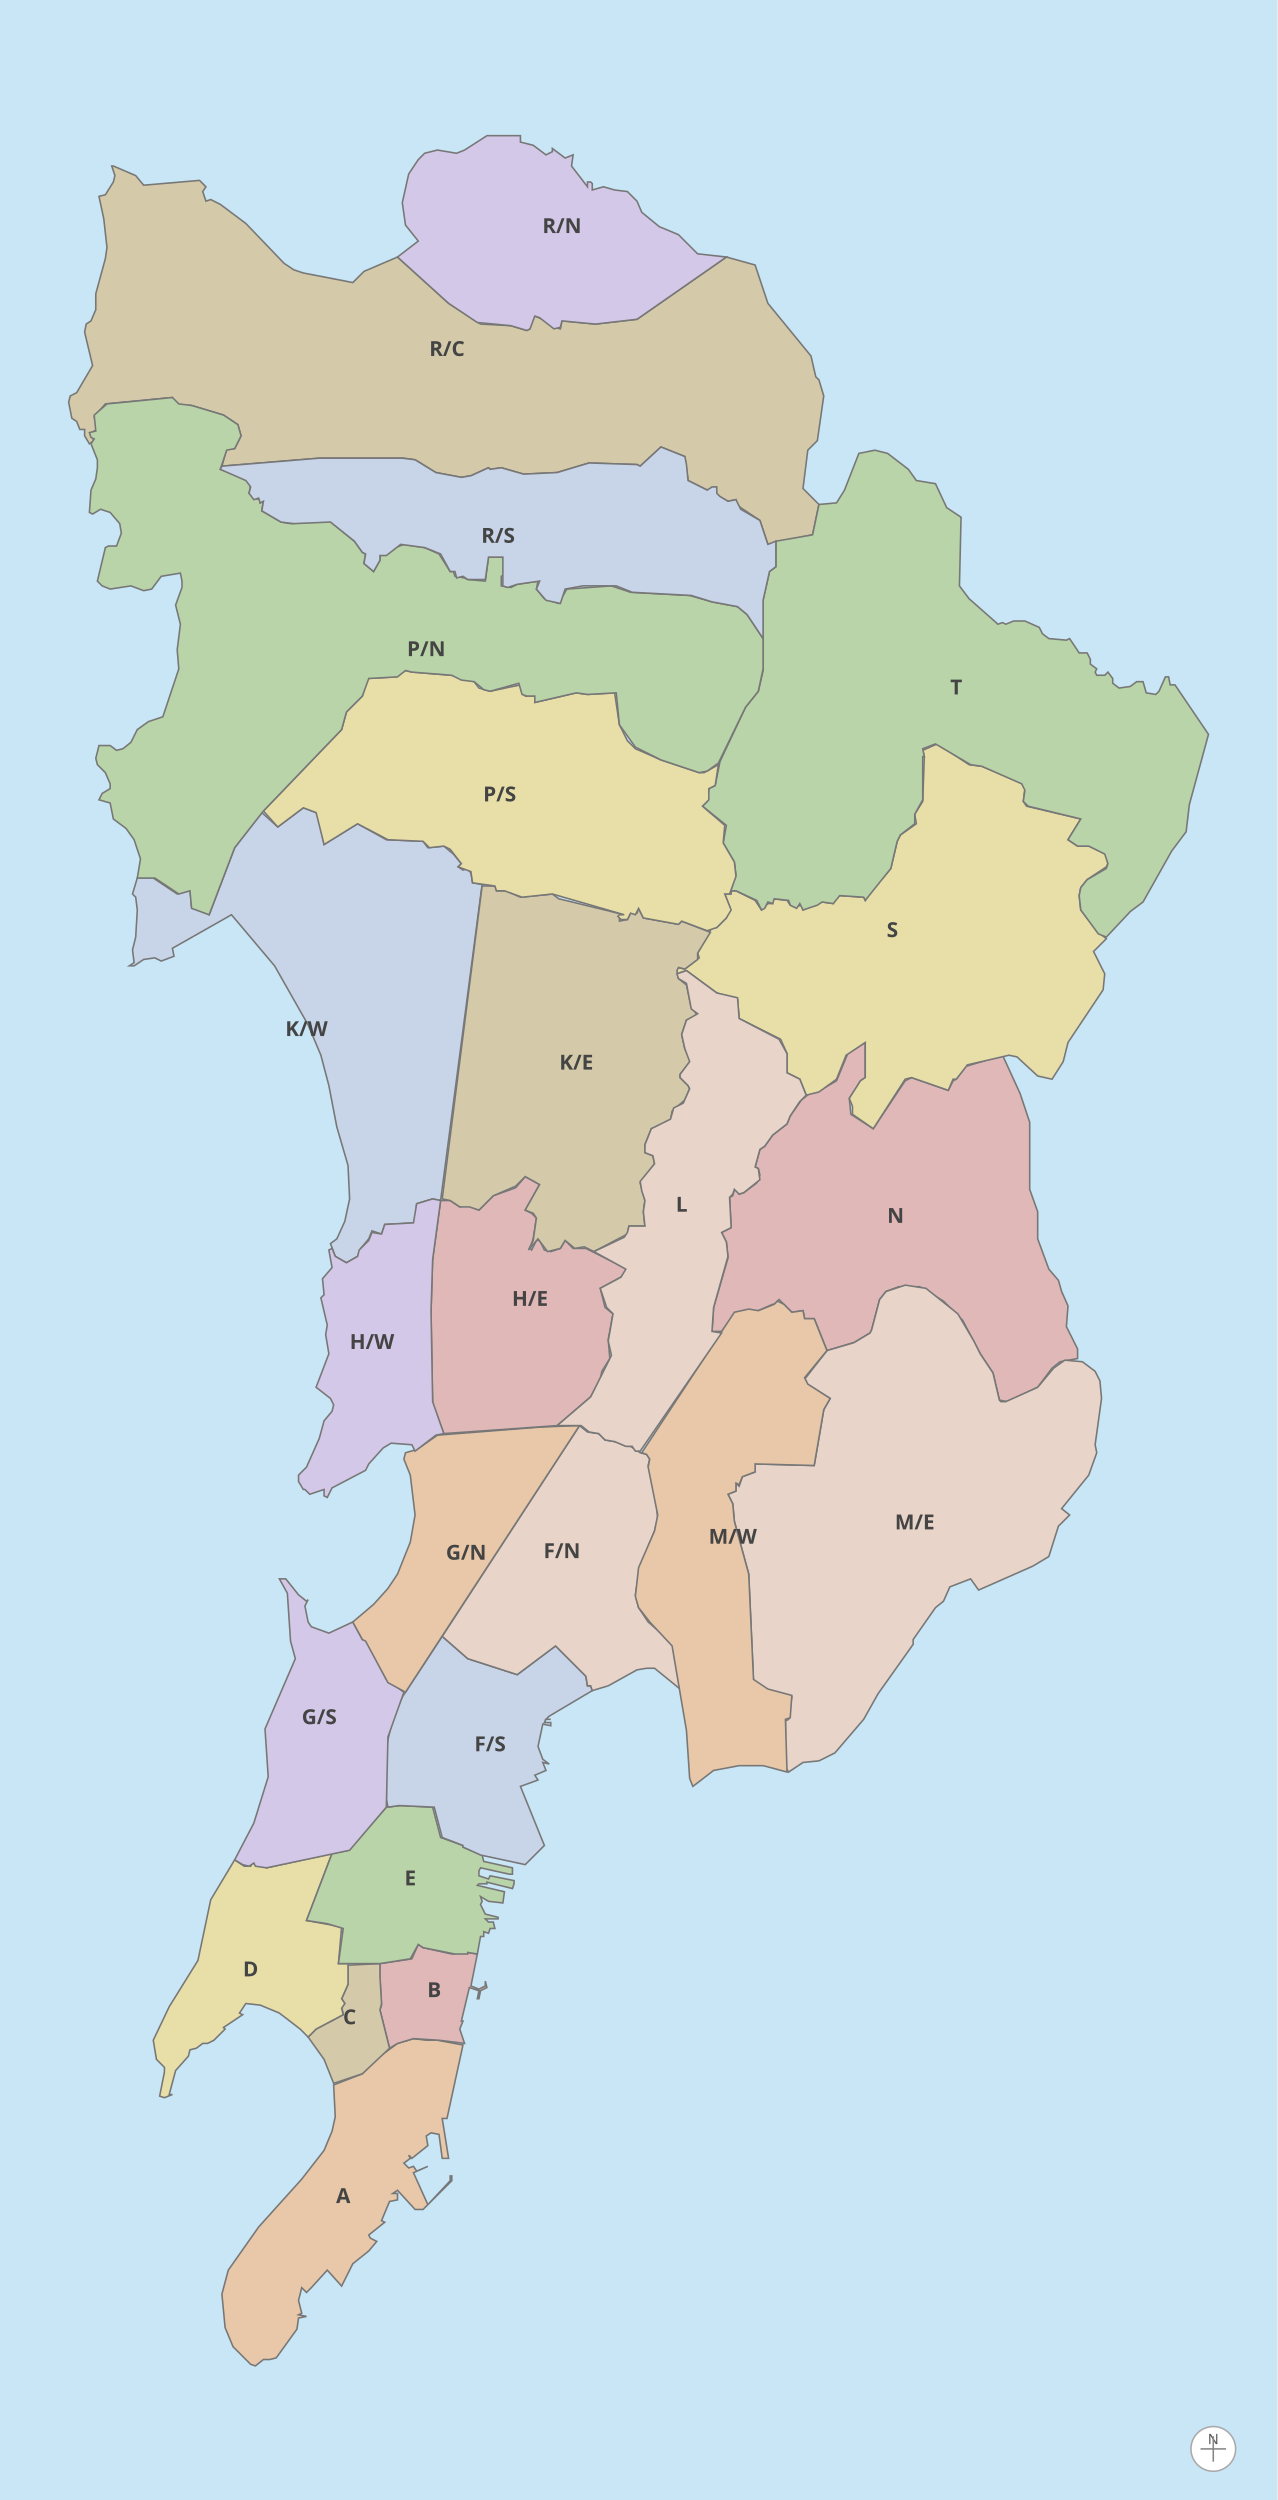
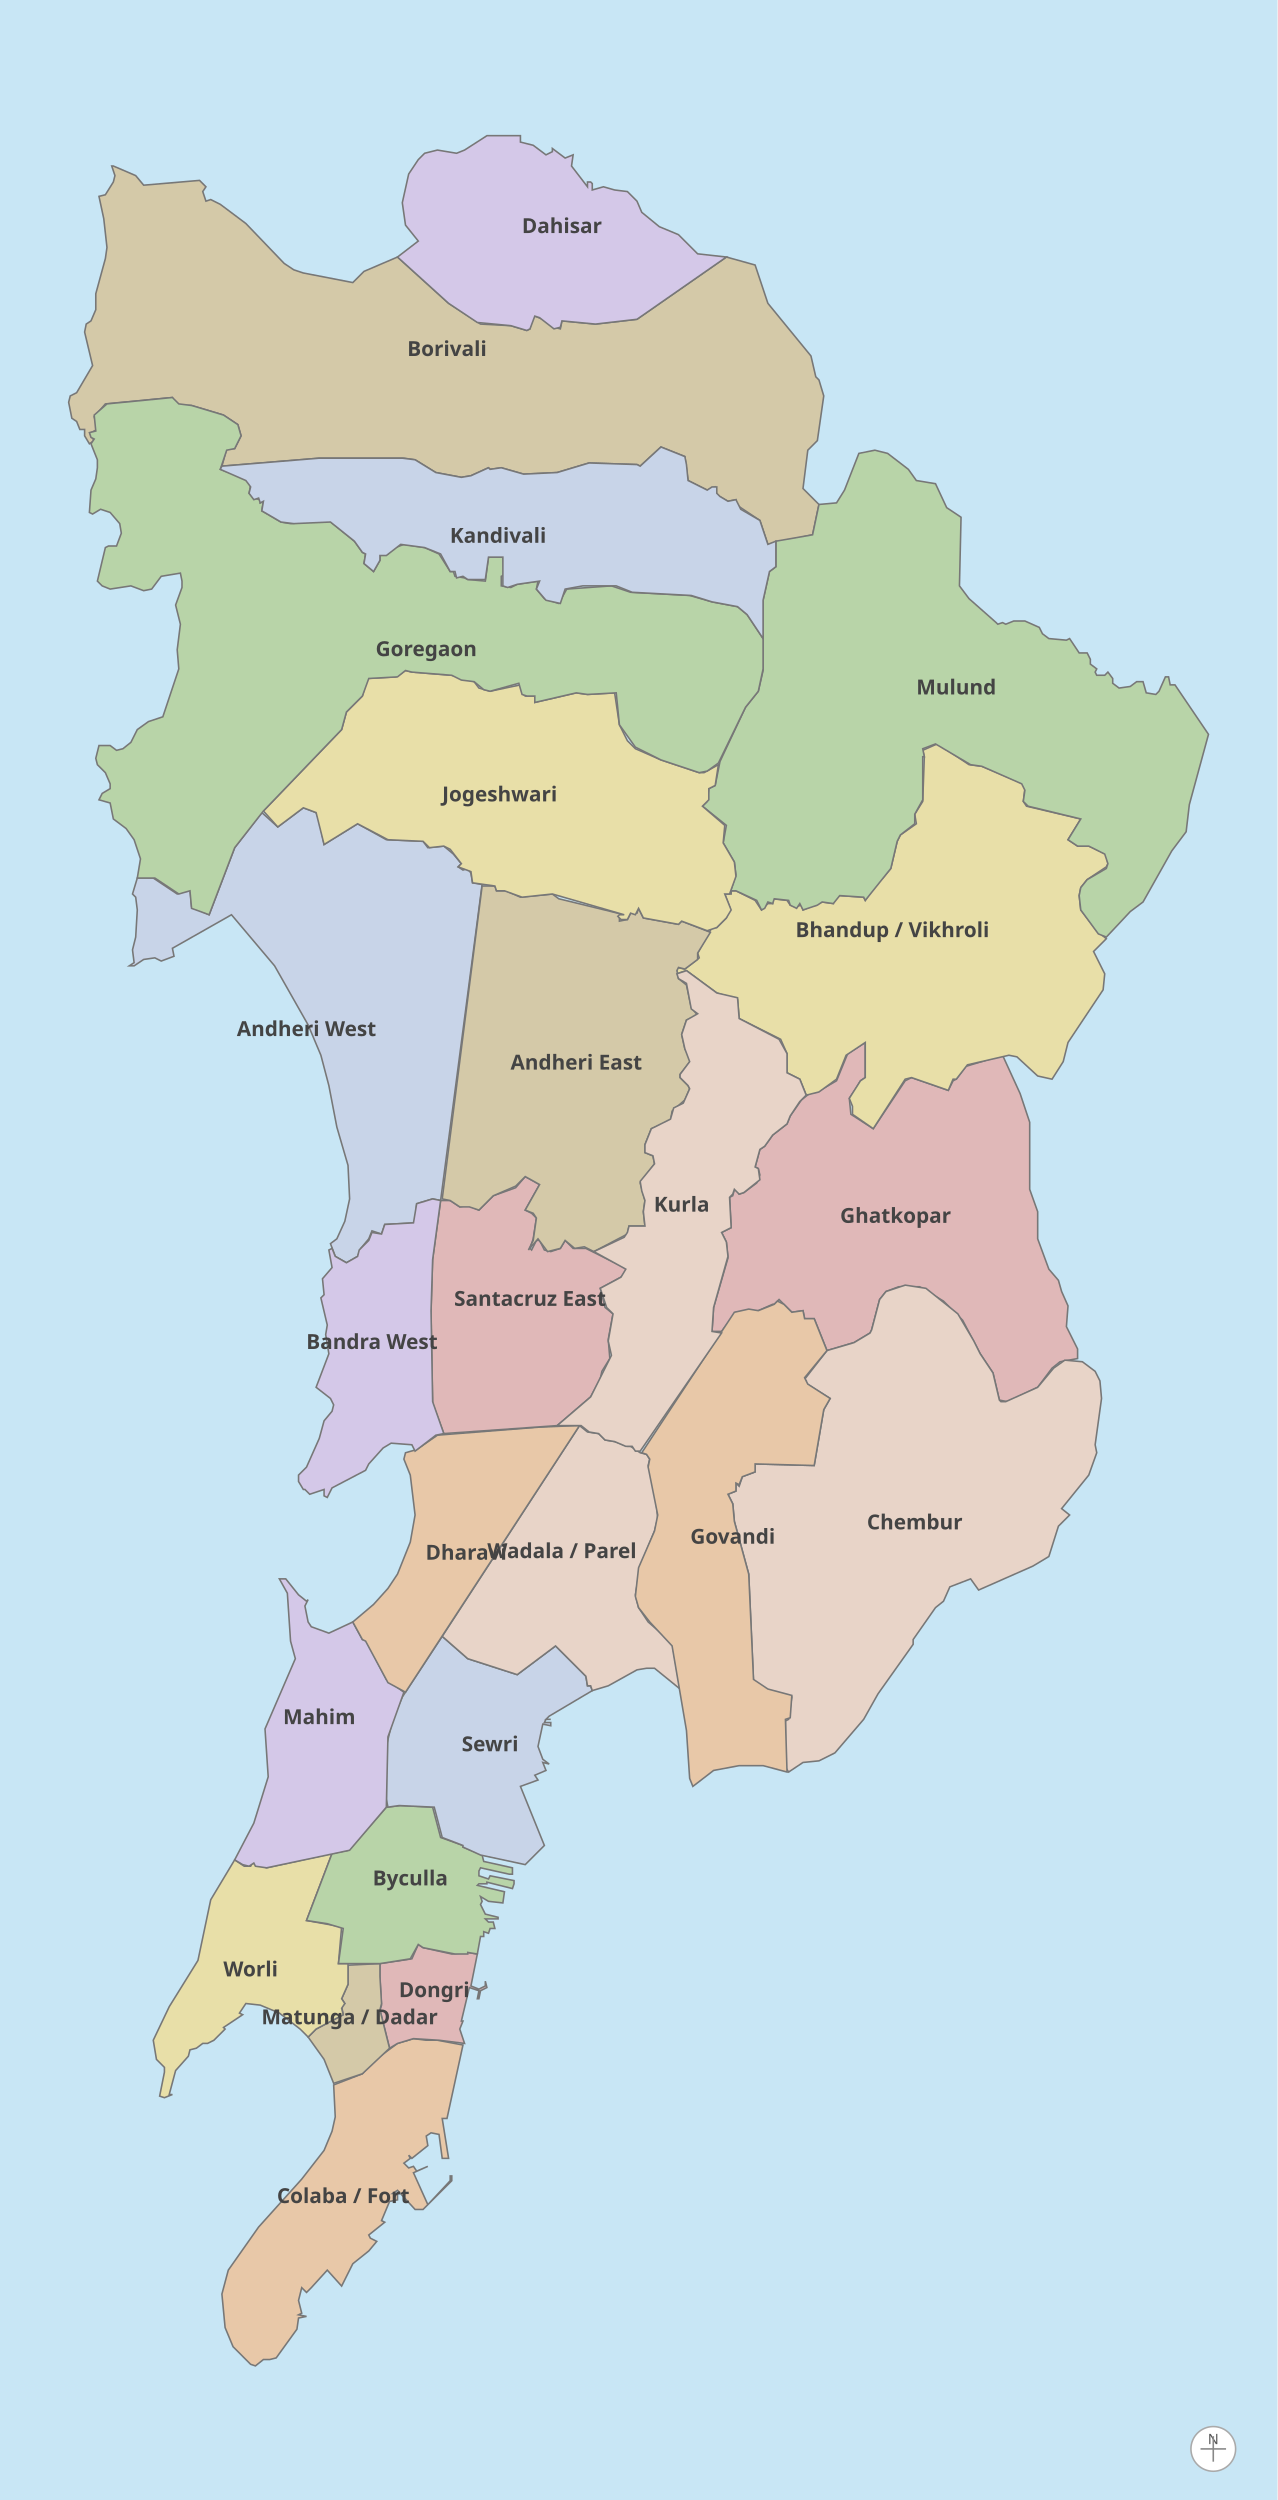
<svg xmlns="http://www.w3.org/2000/svg" viewBox="0 0 800 1566">
  <rect width="800" height="1566" fill="#c8e6f5" />
-   <path id="a" d="M 267,1278 L 274,1278 L 290,1281 L 280,1327 L 277,1327 L 281,1352 L 277,1352 L 275,1337 L 270,1336 L 267,1338 L 268,1344 L 258,1352 L 256,1350 L 257,1352 L 253,1355 L 256,1358 L 259,1357 L 261,1360 L 268,1357 L 259,1361 L 268,1381 L 282,1366 L 282,1363 L 283,1363 L 283,1366 L 265,1384 L 260,1384 L 249,1372 L 246,1374 L 249,1374 L 249,1378 L 244,1379 L 239,1391 L 241,1392 L 231,1400 L 232,1402 L 236,1404 L 231,1410 L 221,1418 L 214,1432 L 205,1422 L 195,1433 L 192,1436 L 189,1433 L 187,1441 L 189,1449 L 187,1450 L 192,1451 L 187,1452 L 186,1459 L 173,1477 L 169,1478 L 165,1478 L 160,1482 L 157,1481 L 146,1470 L 141,1458 L 139,1437 L 143,1422 L 162,1395 L 189,1365 L 203,1347 L 208,1335 L 210,1326 L 209,1306 L 227,1299 L 234,1291 L 249,1280 L 259,1277 L 267,1278 Z" fill="#e8c8a8" stroke="#777" stroke-width="1" />
-   <path id="b" d="M 283,1224 L 293,1223 L 299,1224 L 295,1244 L 300,1246 L 304,1244 L 304,1241 L 305,1245 L 301,1247 L 300,1252 L 299,1252 L 300,1247 L 294,1245 L 289,1266 L 290,1266 L 288,1271 L 291,1280 L 275,1278 L 259,1277 L 249,1280 L 244,1283 L 238,1259 L 239,1256 L 238,1239 L 238,1230 L 258,1227 L 262,1218 L 265,1220 L 283,1224 Z" fill="#e0b8b8" stroke="#777" stroke-width="1" />
-   <path id="c" d="M 238,1230 L 238,1238 L 239,1255 L 238,1259 L 244,1283 L 227,1299 L 209,1305 L 203,1290 L 193,1276 L 198,1271 L 215,1262 L 214,1257 L 216,1255 L 214,1252 L 218,1243 L 218,1231 L 238,1230 Z" fill="#d4c9a8" stroke="#777" stroke-width="1" />
-   <path id="d" d="M 192,1203 L 214,1207 L 212,1230 L 218,1230 L 218,1243 L 214,1252 L 216,1255 L 214,1258 L 215,1262 L 198,1271 L 193,1276 L 188,1271 L 175,1261 L 163,1256 L 154,1255 L 150,1261 L 152,1262 L 140,1270 L 141,1271 L 134,1278 L 130,1280 L 127,1280 L 123,1283 L 119,1284 L 118,1288 L 110,1297 L 106,1312 L 108,1312 L 103,1314 L 100,1313 L 103,1298 L 103,1295 L 98,1290 L 96,1278 L 106,1257 L 124,1228 L 132,1190 L 147,1165 L 153,1169 L 157,1169 L 158,1167 L 167,1170 L 208,1161 L 192,1203 Z" fill="#e8dfa8" stroke="#777" stroke-width="1" />
-   <path id="e" d="M 290,1156 L 290,1157 L 302,1162 L 303,1166 L 321,1170 L 321,1174 L 319,1174 L 301,1170 L 300,1172 L 300,1175 L 306,1177 L 307,1175 L 322,1178 L 322,1180 L 321,1183 L 305,1179 L 305,1180 L 300,1180 L 299,1181 L 316,1185 L 315,1192 L 306,1191 L 301,1188 L 302,1191 L 301,1193 L 304,1199 L 312,1201 L 312,1202 L 304,1202 L 306,1204 L 309,1204 L 310,1208 L 307,1208 L 306,1211 L 303,1210 L 303,1213 L 301,1213 L 299,1224 L 293,1223 L 293,1224 L 285,1224 L 265,1220 L 262,1218 L 257,1227 L 238,1230 L 212,1230 L 215,1208 L 205,1205 L 192,1203 L 208,1161 L 218,1159 L 222,1155 L 242,1132 L 251,1131 L 271,1132 L 276,1151 L 290,1156 Z" fill="#b8d4a8" stroke="#777" stroke-width="1" />
-   <path id="f/s" d="M 324,1049 L 348,1031 L 367,1050 L 368,1056 L 370,1056 L 371,1059 L 344,1075 L 342,1077 L 345,1077 L 342,1077 L 341,1079 L 345,1079 L 345,1081 L 340,1080 L 337,1094 L 340,1102 L 344,1105 L 340,1104 L 342,1109 L 335,1112 L 337,1115 L 326,1119 L 341,1156 L 329,1168 L 301,1162 L 290,1157 L 290,1156 L 277,1151 L 272,1132 L 250,1131 L 243,1132 L 242,1127 L 242,1094 L 246,1077 L 252,1063 L 277,1025 L 293,1039 L 324,1049 Z" fill="#c8d4e8" stroke="#777" stroke-width="1" />
-   <path id="g/s" d="M 221,1016 L 227,1027 L 229,1027 L 242,1052 L 253,1060 L 243,1088 L 242,1132 L 219,1159 L 167,1170 L 160,1169 L 159,1167 L 156,1169 L 152,1168 L 147,1165 L 159,1142 L 168,1113 L 166,1083 L 185,1039 L 182,1028 L 180,998 L 175,989 L 179,989 L 187,999 L 192,1003 L 193,1002 L 191,1006 L 193,1016 L 195,1019 L 206,1023 L 221,1016 Z" fill="#d4c8e8" stroke="#777" stroke-width="1" />
-   <path id="f/n" d="M 375,898 L 379,902 L 385,903 L 393,906 L 395,906 L 401,910 L 405,911 L 407,914 L 406,918 L 410,931 L 412,951 L 410,959 L 401,981 L 398,999 L 400,1007 L 406,1016 L 421,1029 L 426,1058 L 410,1045 L 405,1045 L 399,1046 L 381,1056 L 371,1059 L 370,1056 L 368,1056 L 367,1050 L 348,1031 L 324,1049 L 293,1039 L 277,1025 L 363,893 L 368,897 L 375,898 Z" fill="#e8d4c8" stroke="#777" stroke-width="1" />
-   <path id="g/n" d="M 361,893 L 363,893 L 254,1060 L 243,1054 L 229,1028 L 227,1027 L 221,1016 L 234,1005 L 243,995 L 249,986 L 257,966 L 260,949 L 257,924 L 253,914 L 254,910 L 261,908 L 274,899 L 337,894 L 361,893 Z" fill="#e8c8a8" stroke="#777" stroke-width="1" />
-   <path id="n" d="M 536,682 L 532,688 L 533,698 L 547,707 L 567,677 L 571,675 L 594,683 L 597,677 L 599,676 L 605,668 L 628,661 L 639,685 L 645,703 L 645,745 L 650,759 L 650,776 L 657,795 L 663,802 L 665,809 L 669,818 L 668,831 L 675,845 L 675,851 L 664,853 L 659,857 L 650,869 L 631,878 L 626,877 L 622,860 L 614,848 L 603,827 L 591,815 L 576,806 L 563,806 L 555,809 L 551,814 L 546,833 L 545,835 L 535,841 L 518,846 L 510,826 L 504,826 L 503,821 L 496,822 L 488,814 L 485,817 L 484,817 L 475,821 L 461,822 L 452,834 L 446,834 L 447,819 L 456,788 L 455,778 L 452,772 L 458,769 L 457,750 L 459,749 L 460,745 L 462,746 L 463,748 L 466,747 L 474,741 L 476,736 L 475,732 L 473,731 L 476,720 L 479,718 L 484,711 L 493,704 L 495,699 L 502,689 L 507,685 L 512,684 L 524,677 L 531,660 L 542,653 L 542,675 L 539,677 L 536,682 Z" fill="#e0b8b8" stroke="#777" stroke-width="1" />
-   <path id="r/c" d="M 90,116 L 125,113 L 129,117 L 127,120 L 129,126 L 132,125 L 138,128 L 154,140 L 178,165 L 184,169 L 190,171 L 221,177 L 228,170 L 249,161 L 281,190 L 301,203 L 320,204 L 330,207 L 332,206 L 333,200 L 335,198 L 340,200 L 347,205 L 351,206 L 352,201 L 373,203 L 399,200 L 455,161 L 473,166 L 481,190 L 508,223 L 511,236 L 513,238 L 516,248 L 512,276 L 506,282 L 503,306 L 513,316 L 509,335 L 481,341 L 476,326 L 461,316 L 461,313 L 456,314 L 449,310 L 448,305 L 443,307 L 431,301 L 429,286 L 414,280 L 401,292 L 399,291 L 369,290 L 349,296 L 328,297 L 314,293 L 307,294 L 306,293 L 295,298 L 289,299 L 273,296 L 260,288 L 253,287 L 200,287 L 139,292 L 142,281 L 147,281 L 151,273 L 149,266 L 140,260 L 120,254 L 113,254 L 109,252 L 108,249 L 66,253 L 59,261 L 61,269 L 57,271 L 57,273 L 59,276 L 56,278 L 53,273 L 53,269 L 50,269 L 48,264 L 45,262 L 43,252 L 44,248 L 48,246 L 58,229 L 53,208 L 54,203 L 57,201 L 60,194 L 60,184 L 66,162 L 67,155 L 65,137 L 62,123 L 66,122 L 71,114 L 72,110 L 70,104 L 71,104 L 85,110 L 90,116 Z" fill="#d4c9a8" stroke="#777" stroke-width="1" />
-   <path id="s" d="M 598,473 L 607,479 L 615,480 L 641,491 L 642,494 L 641,502 L 643,505 L 677,513 L 669,526 L 675,530 L 682,530 L 693,535 L 694,541 L 693,543 L 681,551 L 677,556 L 676,561 L 677,570 L 687,583 L 693,588 L 685,596 L 692,610 L 691,620 L 669,653 L 666,665 L 659,676 L 650,674 L 637,662 L 632,661 L 606,667 L 599,676 L 597,676 L 594,683 L 571,675 L 567,676 L 547,707 L 534,698 L 534,693 L 532,688 L 539,677 L 542,675 L 542,653 L 530,661 L 524,676 L 513,684 L 505,686 L 501,676 L 493,672 L 493,660 L 489,651 L 463,638 L 462,626 L 449,622 L 430,608 L 424,610 L 424,606 L 429,607 L 438,600 L 437,597 L 442,588 L 446,581 L 449,581 L 455,575 L 457,568 L 454,560 L 458,560 L 458,558 L 461,558 L 473,564 L 477,570 L 481,566 L 484,566 L 484,563 L 493,564 L 495,567 L 498,568 L 502,567 L 503,570 L 515,565 L 522,566 L 522,563 L 526,561 L 541,562 L 542,564 L 550,552 L 553,550 L 558,544 L 562,527 L 564,523 L 574,516 L 573,510 L 578,502 L 579,474 L 578,470 L 587,466 L 598,473 Z" fill="#e8dfa8" stroke="#777" stroke-width="1" />
-   <path id="t" d="M 624,390 L 625,391 L 628,390 L 630,391 L 635,389 L 642,389 L 651,393 L 653,397 L 657,400 L 668,401 L 670,400 L 676,409 L 681,409 L 683,413 L 683,416 L 687,419 L 686,421 L 687,423 L 692,423 L 694,421 L 697,425 L 697,428 L 701,431 L 708,430 L 712,427 L 716,427 L 718,434 L 724,435 L 726,433 L 730,424 L 732,424 L 733,429 L 736,429 L 757,460 L 745,504 L 743,521 L 734,533 L 716,565 L 708,571 L 693,587 L 688,585 L 677,570 L 676,561 L 677,556 L 681,551 L 693,544 L 694,541 L 692,535 L 682,530 L 675,530 L 669,526 L 677,513 L 644,505 L 641,502 L 642,495 L 640,491 L 615,480 L 608,479 L 586,466 L 578,469 L 579,474 L 578,474 L 578,501 L 573,510 L 573,516 L 564,523 L 562,527 L 558,544 L 542,564 L 541,562 L 526,561 L 522,566 L 515,565 L 512,567 L 503,570 L 501,566 L 499,569 L 495,567 L 494,564 L 485,563 L 484,566 L 481,565 L 479,569 L 477,570 L 474,564 L 461,558 L 458,558 L 457,560 L 461,548 L 460,540 L 453,528 L 455,517 L 440,505 L 443,502 L 444,494 L 448,492 L 451,477 L 467,443 L 475,433 L 478,420 L 478,376 L 482,358 L 486,355 L 486,339 L 509,335 L 513,316 L 524,315 L 529,307 L 538,284 L 548,282 L 556,284 L 569,294 L 574,301 L 586,303 L 593,318 L 602,324 L 601,367 L 607,375 L 624,390 Z" fill="#b8d4a8" stroke="#777" stroke-width="1" />
-   <path id="k/w" d="M 200,514 L 203,529 L 224,516 L 242,526 L 265,527 L 268,531 L 278,530 L 284,535 L 289,541 L 287,543 L 290,545 L 293,544 L 295,547 L 296,553 L 302,554 L 276,752 L 271,751 L 261,754 L 260,766 L 241,767 L 239,773 L 233,771 L 231,776 L 226,782 L 224,787 L 217,791 L 210,787 L 207,779 L 211,776 L 216,765 L 219,751 L 218,730 L 211,706 L 206,680 L 201,661 L 193,642 L 172,605 L 145,573 L 108,594 L 109,599 L 101,602 L 97,600 L 90,601 L 84,605 L 81,605 L 84,603 L 83,595 L 85,587 L 86,570 L 85,562 L 83,560 L 86,550 L 96,550 L 111,560 L 119,557 L 120,568 L 131,573 L 147,531 L 164,509 L 174,518 L 190,506 L 198,509 L 200,514 Z" fill="#c8d4e8" stroke="#777" stroke-width="1" />
-   <path id="r/n" d="M 319,85 L 326,85 L 326,89 L 334,91 L 342,97 L 346,95 L 346,93 L 354,99 L 359,97 L 358,104 L 368,117 L 368,114 L 370,114 L 371,115 L 371,119 L 378,117 L 385,119 L 393,120 L 399,126 L 402,133 L 413,142 L 425,147 L 437,159 L 455,161 L 399,200 L 373,203 L 352,201 L 351,205 L 347,206 L 338,199 L 335,198 L 332,206 L 330,207 L 320,204 L 299,202 L 281,190 L 249,161 L 262,151 L 254,141 L 252,127 L 256,109 L 262,100 L 266,96 L 274,94 L 286,96 L 291,94 L 305,85 L 319,85 Z" fill="#d4c8e8" stroke="#777" stroke-width="1" />
-   <path id="m/e" d="M 610,840 L 614,848 L 622,860 L 626,877 L 627,878 L 630,878 L 650,869 L 660,857 L 667,852 L 678,853 L 686,859 L 689,865 L 690,876 L 686,905 L 687,910 L 682,924 L 665,945 L 670,949 L 663,956 L 657,975 L 647,981 L 613,996 L 608,989 L 595,994 L 591,1003 L 586,1007 L 572,1027 L 572,1030 L 550,1061 L 541,1077 L 523,1098 L 513,1103 L 503,1104 L 494,1110 L 492,1107 L 492,1078 L 494,1077 L 496,1063 L 481,1059 L 472,1053 L 469,986 L 460,953 L 459,942 L 456,936 L 461,934 L 461,929 L 463,931 L 465,925 L 473,922 L 473,917 L 510,918 L 516,883 L 520,876 L 504,866 L 505,865 L 504,864 L 518,846 L 535,841 L 545,835 L 546,833 L 551,814 L 555,809 L 567,805 L 580,807 L 600,823 L 610,840 Z" fill="#e8d4c8" stroke="#777" stroke-width="1" />
-   <path id="m/w" d="M 491,817 L 496,822 L 503,821 L 504,826 L 510,826 L 518,846 L 504,863 L 506,867 L 520,876 L 516,883 L 510,918 L 473,917 L 473,922 L 465,925 L 463,930 L 461,929 L 461,934 L 456,936 L 459,942 L 460,953 L 469,986 L 472,1052 L 481,1058 L 496,1062 L 495,1076 L 492,1077 L 493,1110 L 478,1106 L 463,1106 L 447,1109 L 434,1119 L 432,1114 L 430,1084 L 421,1031 L 407,1016 L 400,1007 L 398,1000 L 400,982 L 410,959 L 412,949 L 406,919 L 407,914 L 405,911 L 402,910 L 460,822 L 469,820 L 475,821 L 485,817 L 487,815 L 491,817 Z" fill="#e8c8a8" stroke="#777" stroke-width="1" />
-   <path id="h/e" d="M 334,776 L 332,782 L 333,783 L 336,777 L 338,777 L 341,783 L 345,784 L 351,782 L 354,777 L 355,778 L 359,782 L 367,782 L 393,795 L 389,800 L 376,807 L 379,819 L 384,823 L 381,839 L 382,851 L 377,859 L 376,864 L 370,875 L 349,893 L 278,898 L 271,879 L 270,822 L 271,789 L 276,752 L 282,752 L 288,756 L 293,755 L 300,758 L 309,749 L 323,744 L 329,737 L 338,742 L 329,758 L 333,760 L 336,763 L 334,776 Z" fill="#e0b8b8" stroke="#777" stroke-width="1" />
-   <path id="k/e" d="M 311,558 L 317,558 L 326,562 L 346,560 L 350,563 L 391,573 L 388,574 L 388,577 L 393,576 L 395,572 L 399,572 L 400,569 L 403,575 L 425,579 L 427,577 L 445,584 L 437,597 L 437,601 L 429,607 L 425,606 L 424,608 L 425,613 L 430,617 L 433,631 L 437,636 L 430,639 L 427,648 L 429,657 L 433,664 L 426,673 L 426,675 L 431,680 L 432,682 L 429,689 L 421,696 L 420,702 L 408,707 L 404,717 L 404,722 L 409,724 L 410,729 L 401,741 L 404,752 L 403,759 L 404,768 L 394,768 L 393,773 L 372,784 L 366,781 L 360,782 L 354,777 L 351,782 L 343,784 L 337,776 L 331,783 L 334,777 L 336,763 L 334,760 L 329,758 L 338,742 L 329,737 L 323,743 L 309,749 L 300,758 L 294,756 L 288,756 L 282,752 L 277,751 L 302,555 L 310,555 L 311,558 Z" fill="#d4c9a8" stroke="#777" stroke-width="1" />
-   <path id="p/s" d="M 258,421 L 283,423 L 297,427 L 300,431 L 307,433 L 326,429 L 327,434 L 329,436 L 335,436 L 335,440 L 361,434 L 368,435 L 385,434 L 388,454 L 393,464 L 398,469 L 414,476 L 438,484 L 441,484 L 450,479 L 448,492 L 444,494 L 444,501 L 440,505 L 454,517 L 453,528 L 460,540 L 461,549 L 457,560 L 454,560 L 458,570 L 455,575 L 449,581 L 443,583 L 427,577 L 425,579 L 403,575 L 400,569 L 398,573 L 395,572 L 393,576 L 389,576 L 387,574 L 388,573 L 391,573 L 346,560 L 327,562 L 316,558 L 311,558 L 310,555 L 296,553 L 295,546 L 287,543 L 289,541 L 282,532 L 278,530 L 269,531 L 265,527 L 243,526 L 224,516 L 203,529 L 198,509 L 190,506 L 174,518 L 165,508 L 214,457 L 217,446 L 227,436 L 230,425 L 248,424 L 254,420 L 258,421 Z" fill="#e8dfa8" stroke="#777" stroke-width="1" />
-   <path id="p/n" d="M 112,253 L 120,254 L 140,260 L 149,266 L 151,273 L 147,281 L 142,282 L 138,294 L 154,300 L 157,304 L 156,309 L 159,312 L 163,313 L 163,315 L 165,314 L 164,320 L 176,327 L 182,328 L 206,326 L 222,339 L 227,346 L 229,347 L 228,353 L 234,358 L 238,351 L 238,348 L 243,347 L 245,344 L 253,341 L 266,343 L 275,347 L 282,358 L 284,358 L 285,361 L 291,362 L 293,363 L 304,364 L 306,349 L 315,349 L 316,360 L 314,361 L 314,367 L 320,368 L 324,366 L 337,364 L 336,369 L 341,375 L 350,378 L 355,369 L 383,367 L 395,371 L 432,373 L 446,377 L 462,380 L 468,385 L 478,400 L 478,419 L 475,433 L 467,443 L 450,478 L 443,483 L 438,484 L 414,476 L 398,468 L 388,454 L 386,434 L 368,435 L 361,434 L 335,440 L 335,436 L 330,436 L 327,435 L 325,428 L 307,433 L 303,432 L 297,427 L 289,426 L 283,423 L 258,421 L 254,420 L 249,424 L 231,425 L 227,436 L 217,446 L 214,457 L 165,508 L 147,531 L 131,573 L 120,569 L 119,558 L 112,560 L 97,550 L 86,550 L 88,538 L 84,526 L 79,519 L 71,513 L 69,503 L 62,501 L 64,497 L 69,494 L 69,491 L 66,484 L 61,479 L 60,475 L 62,467 L 69,467 L 73,470 L 77,469 L 82,465 L 86,457 L 93,452 L 102,449 L 112,419 L 111,407 L 113,391 L 110,379 L 114,368 L 114,364 L 113,359 L 101,361 L 95,369 L 90,370 L 82,367 L 69,369 L 64,367 L 61,364 L 66,343 L 68,342 L 73,342 L 76,334 L 75,328 L 69,321 L 63,319 L 58,322 L 56,321 L 57,307 L 60,300 L 61,293 L 61,288 L 57,278 L 59,275 L 57,274 L 56,271 L 60,270 L 59,260 L 67,253 L 108,249 L 112,253 Z" fill="#b8d4a8" stroke="#777" stroke-width="1" />
-   <path id="r/s" d="M 430,291 L 431,301 L 443,307 L 446,305 L 449,305 L 449,309 L 451,311 L 456,314 L 461,313 L 464,319 L 476,326 L 481,341 L 486,339 L 486,355 L 482,358 L 478,376 L 478,400 L 468,385 L 462,380 L 446,377 L 433,373 L 396,371 L 386,367 L 365,367 L 354,369 L 351,378 L 342,376 L 336,369 L 338,364 L 324,366 L 318,368 L 315,367 L 315,349 L 306,349 L 304,363 L 293,363 L 290,361 L 286,362 L 285,358 L 282,358 L 276,347 L 266,343 L 251,341 L 242,348 L 238,348 L 238,351 L 234,358 L 228,353 L 229,347 L 227,346 L 222,339 L 207,327 L 184,328 L 176,327 L 164,320 L 165,314 L 163,315 L 162,312 L 159,313 L 156,309 L 157,305 L 154,301 L 138,294 L 139,292 L 200,287 L 252,287 L 260,288 L 273,296 L 289,299 L 295,298 L 306,293 L 307,294 L 314,293 L 328,297 L 349,296 L 369,290 L 399,291 L 401,292 L 414,280 L 429,286 L 430,291 Z" fill="#c8d4e8" stroke="#777" stroke-width="1" />
-   <path id="h/w" d="M 276,752 L 271,789 L 270,821 L 271,878 L 278,898 L 273,899 L 260,909 L 258,905 L 245,904 L 240,907 L 231,917 L 229,921 L 208,932 L 205,938 L 203,937 L 203,933 L 194,936 L 191,933 L 190,933 L 187,928 L 187,924 L 192,919 L 200,901 L 203,890 L 208,884 L 209,880 L 207,876 L 198,869 L 206,848 L 204,836 L 205,830 L 201,813 L 203,811 L 202,801 L 208,794 L 206,783 L 208,782 L 210,787 L 217,791 L 224,787 L 225,783 L 231,777 L 233,772 L 239,773 L 241,767 L 259,766 L 261,754 L 271,751 L 276,752 Z" fill="#d4c8e8" stroke="#777" stroke-width="1" />
-   <path id="l" d="M 505,686 L 501,690 L 495,699 L 493,704 L 484,711 L 479,718 L 476,720 L 473,731 L 475,732 L 476,739 L 466,747 L 463,748 L 460,745 L 459,748 L 457,750 L 458,769 L 452,772 L 455,778 L 456,787 L 447,819 L 446,834 L 452,835 L 401,909 L 398,909 L 396,906 L 392,906 L 385,903 L 379,902 L 375,898 L 369,897 L 364,893 L 349,893 L 370,875 L 383,849 L 381,840 L 384,823 L 380,819 L 376,807 L 389,800 L 392,795 L 372,784 L 391,775 L 393,772 L 394,768 L 404,768 L 403,759 L 404,752 L 402,746 L 401,740 L 410,729 L 409,724 L 404,722 L 404,717 L 408,707 L 420,701 L 422,694 L 428,691 L 432,682 L 431,680 L 426,675 L 426,673 L 432,665 L 429,657 L 427,648 L 430,639 L 437,635 L 433,632 L 430,616 L 425,613 L 424,610 L 430,608 L 449,622 L 462,625 L 463,638 L 488,651 L 493,660 L 493,672 L 501,676 L 505,686 Z" fill="#e8d4c8" stroke="#777" stroke-width="1" />
-   <text x="215" y="1380" font-family="sans-serif" font-size="13" font-weight="bold" fill="#444" text-anchor="middle">A</text>
-   <text x="272" y="1251" font-family="sans-serif" font-size="13" font-weight="bold" fill="#444" text-anchor="middle">B</text>
-   <text x="219" y="1268" font-family="sans-serif" font-size="13" font-weight="bold" fill="#444" text-anchor="middle">C</text>
-   <text x="157" y="1238" font-family="sans-serif" font-size="13" font-weight="bold" fill="#444" text-anchor="middle">D</text>
-   <text x="257" y="1181" font-family="sans-serif" font-size="13" font-weight="bold" fill="#444" text-anchor="middle">E</text>
-   <text x="307" y="1097" font-family="sans-serif" font-size="13" font-weight="bold" fill="#444" text-anchor="middle">F/S</text>
-   <text x="200" y="1080" font-family="sans-serif" font-size="13" font-weight="bold" fill="#444" text-anchor="middle">G/S</text>
-   <text x="352" y="976" font-family="sans-serif" font-size="13" font-weight="bold" fill="#444" text-anchor="middle">F/N</text>
-   <text x="292" y="977" font-family="sans-serif" font-size="13" font-weight="bold" fill="#444" text-anchor="middle">G/N</text>
-   <text x="561" y="766" font-family="sans-serif" font-size="13" font-weight="bold" fill="#444" text-anchor="middle">N</text>
-   <text x="280" y="223" font-family="sans-serif" font-size="13" font-weight="bold" fill="#444" text-anchor="middle">R/C</text>
-   <text x="559" y="587" font-family="sans-serif" font-size="13" font-weight="bold" fill="#444" text-anchor="middle">S</text>
-   <text x="599" y="435" font-family="sans-serif" font-size="13" font-weight="bold" fill="#444" text-anchor="middle">T</text>
-   <text x="192" y="649" font-family="sans-serif" font-size="13" font-weight="bold" fill="#444" text-anchor="middle">K/W</text>
-   <text x="352" y="146" font-family="sans-serif" font-size="13" font-weight="bold" fill="#444" text-anchor="middle">R/N</text>
-   <text x="573" y="958" font-family="sans-serif" font-size="13" font-weight="bold" fill="#444" text-anchor="middle">M/E</text>
-   <text x="459" y="967" font-family="sans-serif" font-size="13" font-weight="bold" fill="#444" text-anchor="middle">M/W</text>
-   <text x="332" y="818" font-family="sans-serif" font-size="13" font-weight="bold" fill="#444" text-anchor="middle">H/E</text>
-   <text x="361" y="670" font-family="sans-serif" font-size="13" font-weight="bold" fill="#444" text-anchor="middle">K/E</text>
-   <text x="313" y="502" font-family="sans-serif" font-size="13" font-weight="bold" fill="#444" text-anchor="middle">P/S</text>
-   <text x="267" y="411" font-family="sans-serif" font-size="13" font-weight="bold" fill="#444" text-anchor="middle">P/N</text>
-   <text x="312" y="340" font-family="sans-serif" font-size="13" font-weight="bold" fill="#444" text-anchor="middle">R/S</text>
-   <text x="233" y="845" font-family="sans-serif" font-size="13" font-weight="bold" fill="#444" text-anchor="middle">H/W</text>
-   <text x="427" y="759" font-family="sans-serif" font-size="13" font-weight="bold" fill="#444" text-anchor="middle">L</text>
+   <path id="colaba-/-fort" d="M 267,1278 L 274,1278 L 290,1281 L 280,1327 L 277,1327 L 281,1352 L 277,1352 L 275,1337 L 270,1336 L 267,1338 L 268,1344 L 258,1352 L 256,1350 L 257,1352 L 253,1355 L 256,1358 L 259,1357 L 261,1360 L 268,1357 L 259,1361 L 268,1381 L 282,1366 L 282,1363 L 283,1363 L 283,1366 L 265,1384 L 260,1384 L 249,1372 L 246,1374 L 249,1374 L 249,1378 L 244,1379 L 239,1391 L 241,1392 L 231,1400 L 232,1402 L 236,1404 L 231,1410 L 221,1418 L 214,1432 L 205,1422 L 195,1433 L 192,1436 L 189,1433 L 187,1441 L 189,1449 L 187,1450 L 192,1451 L 187,1452 L 186,1459 L 173,1477 L 169,1478 L 165,1478 L 160,1482 L 157,1481 L 146,1470 L 141,1458 L 139,1437 L 143,1422 L 162,1395 L 189,1365 L 203,1347 L 208,1335 L 210,1326 L 209,1306 L 227,1299 L 234,1291 L 249,1280 L 259,1277 L 267,1278 Z" fill="#e8c8a8" stroke="#777" stroke-width="1" />
+   <path id="dongri" d="M 283,1224 L 293,1223 L 299,1224 L 295,1244 L 300,1246 L 304,1244 L 304,1241 L 305,1245 L 301,1247 L 300,1252 L 299,1252 L 300,1247 L 294,1245 L 289,1266 L 290,1266 L 288,1271 L 291,1280 L 275,1278 L 259,1277 L 249,1280 L 244,1283 L 238,1259 L 239,1256 L 238,1239 L 238,1230 L 258,1227 L 262,1218 L 265,1220 L 283,1224 Z" fill="#e0b8b8" stroke="#777" stroke-width="1" />
+   <path id="matunga-/-dadar" d="M 238,1230 L 238,1238 L 239,1255 L 238,1259 L 244,1283 L 227,1299 L 209,1305 L 203,1290 L 193,1276 L 198,1271 L 215,1262 L 214,1257 L 216,1255 L 214,1252 L 218,1243 L 218,1231 L 238,1230 Z" fill="#d4c9a8" stroke="#777" stroke-width="1" />
+   <path id="worli" d="M 192,1203 L 214,1207 L 212,1230 L 218,1230 L 218,1243 L 214,1252 L 216,1255 L 214,1258 L 215,1262 L 198,1271 L 193,1276 L 188,1271 L 175,1261 L 163,1256 L 154,1255 L 150,1261 L 152,1262 L 140,1270 L 141,1271 L 134,1278 L 130,1280 L 127,1280 L 123,1283 L 119,1284 L 118,1288 L 110,1297 L 106,1312 L 108,1312 L 103,1314 L 100,1313 L 103,1298 L 103,1295 L 98,1290 L 96,1278 L 106,1257 L 124,1228 L 132,1190 L 147,1165 L 153,1169 L 157,1169 L 158,1167 L 167,1170 L 208,1161 L 192,1203 Z" fill="#e8dfa8" stroke="#777" stroke-width="1" />
+   <path id="byculla" d="M 290,1156 L 290,1157 L 302,1162 L 303,1166 L 321,1170 L 321,1174 L 319,1174 L 301,1170 L 300,1172 L 300,1175 L 306,1177 L 307,1175 L 322,1178 L 322,1180 L 321,1183 L 305,1179 L 305,1180 L 300,1180 L 299,1181 L 316,1185 L 315,1192 L 306,1191 L 301,1188 L 302,1191 L 301,1193 L 304,1199 L 312,1201 L 312,1202 L 304,1202 L 306,1204 L 309,1204 L 310,1208 L 307,1208 L 306,1211 L 303,1210 L 303,1213 L 301,1213 L 299,1224 L 293,1223 L 293,1224 L 285,1224 L 265,1220 L 262,1218 L 257,1227 L 238,1230 L 212,1230 L 215,1208 L 205,1205 L 192,1203 L 208,1161 L 218,1159 L 222,1155 L 242,1132 L 251,1131 L 271,1132 L 276,1151 L 290,1156 Z" fill="#b8d4a8" stroke="#777" stroke-width="1" />
+   <path id="sewri" d="M 324,1049 L 348,1031 L 367,1050 L 368,1056 L 370,1056 L 371,1059 L 344,1075 L 342,1077 L 345,1077 L 342,1077 L 341,1079 L 345,1079 L 345,1081 L 340,1080 L 337,1094 L 340,1102 L 344,1105 L 340,1104 L 342,1109 L 335,1112 L 337,1115 L 326,1119 L 341,1156 L 329,1168 L 301,1162 L 290,1157 L 290,1156 L 277,1151 L 272,1132 L 250,1131 L 243,1132 L 242,1127 L 242,1094 L 246,1077 L 252,1063 L 277,1025 L 293,1039 L 324,1049 Z" fill="#c8d4e8" stroke="#777" stroke-width="1" />
+   <path id="mahim" d="M 221,1016 L 227,1027 L 229,1027 L 242,1052 L 253,1060 L 243,1088 L 242,1132 L 219,1159 L 167,1170 L 160,1169 L 159,1167 L 156,1169 L 152,1168 L 147,1165 L 159,1142 L 168,1113 L 166,1083 L 185,1039 L 182,1028 L 180,998 L 175,989 L 179,989 L 187,999 L 192,1003 L 193,1002 L 191,1006 L 193,1016 L 195,1019 L 206,1023 L 221,1016 Z" fill="#d4c8e8" stroke="#777" stroke-width="1" />
+   <path id="wadala-/-parel" d="M 375,898 L 379,902 L 385,903 L 393,906 L 395,906 L 401,910 L 405,911 L 407,914 L 406,918 L 410,931 L 412,951 L 410,959 L 401,981 L 398,999 L 400,1007 L 406,1016 L 421,1029 L 426,1058 L 410,1045 L 405,1045 L 399,1046 L 381,1056 L 371,1059 L 370,1056 L 368,1056 L 367,1050 L 348,1031 L 324,1049 L 293,1039 L 277,1025 L 363,893 L 368,897 L 375,898 Z" fill="#e8d4c8" stroke="#777" stroke-width="1" />
+   <path id="dharavi" d="M 361,893 L 363,893 L 254,1060 L 243,1054 L 229,1028 L 227,1027 L 221,1016 L 234,1005 L 243,995 L 249,986 L 257,966 L 260,949 L 257,924 L 253,914 L 254,910 L 261,908 L 274,899 L 337,894 L 361,893 Z" fill="#e8c8a8" stroke="#777" stroke-width="1" />
+   <path id="ghatkopar" d="M 536,682 L 532,688 L 533,698 L 547,707 L 567,677 L 571,675 L 594,683 L 597,677 L 599,676 L 605,668 L 628,661 L 639,685 L 645,703 L 645,745 L 650,759 L 650,776 L 657,795 L 663,802 L 665,809 L 669,818 L 668,831 L 675,845 L 675,851 L 664,853 L 659,857 L 650,869 L 631,878 L 626,877 L 622,860 L 614,848 L 603,827 L 591,815 L 576,806 L 563,806 L 555,809 L 551,814 L 546,833 L 545,835 L 535,841 L 518,846 L 510,826 L 504,826 L 503,821 L 496,822 L 488,814 L 485,817 L 484,817 L 475,821 L 461,822 L 452,834 L 446,834 L 447,819 L 456,788 L 455,778 L 452,772 L 458,769 L 457,750 L 459,749 L 460,745 L 462,746 L 463,748 L 466,747 L 474,741 L 476,736 L 475,732 L 473,731 L 476,720 L 479,718 L 484,711 L 493,704 L 495,699 L 502,689 L 507,685 L 512,684 L 524,677 L 531,660 L 542,653 L 542,675 L 539,677 L 536,682 Z" fill="#e0b8b8" stroke="#777" stroke-width="1" />
+   <path id="borivali" d="M 90,116 L 125,113 L 129,117 L 127,120 L 129,126 L 132,125 L 138,128 L 154,140 L 178,165 L 184,169 L 190,171 L 221,177 L 228,170 L 249,161 L 281,190 L 301,203 L 320,204 L 330,207 L 332,206 L 333,200 L 335,198 L 340,200 L 347,205 L 351,206 L 352,201 L 373,203 L 399,200 L 455,161 L 473,166 L 481,190 L 508,223 L 511,236 L 513,238 L 516,248 L 512,276 L 506,282 L 503,306 L 513,316 L 509,335 L 481,341 L 476,326 L 461,316 L 461,313 L 456,314 L 449,310 L 448,305 L 443,307 L 431,301 L 429,286 L 414,280 L 401,292 L 399,291 L 369,290 L 349,296 L 328,297 L 314,293 L 307,294 L 306,293 L 295,298 L 289,299 L 273,296 L 260,288 L 253,287 L 200,287 L 139,292 L 142,281 L 147,281 L 151,273 L 149,266 L 140,260 L 120,254 L 113,254 L 109,252 L 108,249 L 66,253 L 59,261 L 61,269 L 57,271 L 57,273 L 59,276 L 56,278 L 53,273 L 53,269 L 50,269 L 48,264 L 45,262 L 43,252 L 44,248 L 48,246 L 58,229 L 53,208 L 54,203 L 57,201 L 60,194 L 60,184 L 66,162 L 67,155 L 65,137 L 62,123 L 66,122 L 71,114 L 72,110 L 70,104 L 71,104 L 85,110 L 90,116 Z" fill="#d4c9a8" stroke="#777" stroke-width="1" />
+   <path id="bhandup-/-vikhroli" d="M 598,473 L 607,479 L 615,480 L 641,491 L 642,494 L 641,502 L 643,505 L 677,513 L 669,526 L 675,530 L 682,530 L 693,535 L 694,541 L 693,543 L 681,551 L 677,556 L 676,561 L 677,570 L 687,583 L 693,588 L 685,596 L 692,610 L 691,620 L 669,653 L 666,665 L 659,676 L 650,674 L 637,662 L 632,661 L 606,667 L 599,676 L 597,676 L 594,683 L 571,675 L 567,676 L 547,707 L 534,698 L 534,693 L 532,688 L 539,677 L 542,675 L 542,653 L 530,661 L 524,676 L 513,684 L 505,686 L 501,676 L 493,672 L 493,660 L 489,651 L 463,638 L 462,626 L 449,622 L 430,608 L 424,610 L 424,606 L 429,607 L 438,600 L 437,597 L 442,588 L 446,581 L 449,581 L 455,575 L 457,568 L 454,560 L 458,560 L 458,558 L 461,558 L 473,564 L 477,570 L 481,566 L 484,566 L 484,563 L 493,564 L 495,567 L 498,568 L 502,567 L 503,570 L 515,565 L 522,566 L 522,563 L 526,561 L 541,562 L 542,564 L 550,552 L 553,550 L 558,544 L 562,527 L 564,523 L 574,516 L 573,510 L 578,502 L 579,474 L 578,470 L 587,466 L 598,473 Z" fill="#e8dfa8" stroke="#777" stroke-width="1" />
+   <path id="mulund" d="M 624,390 L 625,391 L 628,390 L 630,391 L 635,389 L 642,389 L 651,393 L 653,397 L 657,400 L 668,401 L 670,400 L 676,409 L 681,409 L 683,413 L 683,416 L 687,419 L 686,421 L 687,423 L 692,423 L 694,421 L 697,425 L 697,428 L 701,431 L 708,430 L 712,427 L 716,427 L 718,434 L 724,435 L 726,433 L 730,424 L 732,424 L 733,429 L 736,429 L 757,460 L 745,504 L 743,521 L 734,533 L 716,565 L 708,571 L 693,587 L 688,585 L 677,570 L 676,561 L 677,556 L 681,551 L 693,544 L 694,541 L 692,535 L 682,530 L 675,530 L 669,526 L 677,513 L 644,505 L 641,502 L 642,495 L 640,491 L 615,480 L 608,479 L 586,466 L 578,469 L 579,474 L 578,474 L 578,501 L 573,510 L 573,516 L 564,523 L 562,527 L 558,544 L 542,564 L 541,562 L 526,561 L 522,566 L 515,565 L 512,567 L 503,570 L 501,566 L 499,569 L 495,567 L 494,564 L 485,563 L 484,566 L 481,565 L 479,569 L 477,570 L 474,564 L 461,558 L 458,558 L 457,560 L 461,548 L 460,540 L 453,528 L 455,517 L 440,505 L 443,502 L 444,494 L 448,492 L 451,477 L 467,443 L 475,433 L 478,420 L 478,376 L 482,358 L 486,355 L 486,339 L 509,335 L 513,316 L 524,315 L 529,307 L 538,284 L 548,282 L 556,284 L 569,294 L 574,301 L 586,303 L 593,318 L 602,324 L 601,367 L 607,375 L 624,390 Z" fill="#b8d4a8" stroke="#777" stroke-width="1" />
+   <path id="andheri-west" d="M 200,514 L 203,529 L 224,516 L 242,526 L 265,527 L 268,531 L 278,530 L 284,535 L 289,541 L 287,543 L 290,545 L 293,544 L 295,547 L 296,553 L 302,554 L 276,752 L 271,751 L 261,754 L 260,766 L 241,767 L 239,773 L 233,771 L 231,776 L 226,782 L 224,787 L 217,791 L 210,787 L 207,779 L 211,776 L 216,765 L 219,751 L 218,730 L 211,706 L 206,680 L 201,661 L 193,642 L 172,605 L 145,573 L 108,594 L 109,599 L 101,602 L 97,600 L 90,601 L 84,605 L 81,605 L 84,603 L 83,595 L 85,587 L 86,570 L 85,562 L 83,560 L 86,550 L 96,550 L 111,560 L 119,557 L 120,568 L 131,573 L 147,531 L 164,509 L 174,518 L 190,506 L 198,509 L 200,514 Z" fill="#c8d4e8" stroke="#777" stroke-width="1" />
+   <path id="dahisar" d="M 319,85 L 326,85 L 326,89 L 334,91 L 342,97 L 346,95 L 346,93 L 354,99 L 359,97 L 358,104 L 368,117 L 368,114 L 370,114 L 371,115 L 371,119 L 378,117 L 385,119 L 393,120 L 399,126 L 402,133 L 413,142 L 425,147 L 437,159 L 455,161 L 399,200 L 373,203 L 352,201 L 351,205 L 347,206 L 338,199 L 335,198 L 332,206 L 330,207 L 320,204 L 299,202 L 281,190 L 249,161 L 262,151 L 254,141 L 252,127 L 256,109 L 262,100 L 266,96 L 274,94 L 286,96 L 291,94 L 305,85 L 319,85 Z" fill="#d4c8e8" stroke="#777" stroke-width="1" />
+   <path id="chembur" d="M 610,840 L 614,848 L 622,860 L 626,877 L 627,878 L 630,878 L 650,869 L 660,857 L 667,852 L 678,853 L 686,859 L 689,865 L 690,876 L 686,905 L 687,910 L 682,924 L 665,945 L 670,949 L 663,956 L 657,975 L 647,981 L 613,996 L 608,989 L 595,994 L 591,1003 L 586,1007 L 572,1027 L 572,1030 L 550,1061 L 541,1077 L 523,1098 L 513,1103 L 503,1104 L 494,1110 L 492,1107 L 492,1078 L 494,1077 L 496,1063 L 481,1059 L 472,1053 L 469,986 L 460,953 L 459,942 L 456,936 L 461,934 L 461,929 L 463,931 L 465,925 L 473,922 L 473,917 L 510,918 L 516,883 L 520,876 L 504,866 L 505,865 L 504,864 L 518,846 L 535,841 L 545,835 L 546,833 L 551,814 L 555,809 L 567,805 L 580,807 L 600,823 L 610,840 Z" fill="#e8d4c8" stroke="#777" stroke-width="1" />
+   <path id="govandi" d="M 491,817 L 496,822 L 503,821 L 504,826 L 510,826 L 518,846 L 504,863 L 506,867 L 520,876 L 516,883 L 510,918 L 473,917 L 473,922 L 465,925 L 463,930 L 461,929 L 461,934 L 456,936 L 459,942 L 460,953 L 469,986 L 472,1052 L 481,1058 L 496,1062 L 495,1076 L 492,1077 L 493,1110 L 478,1106 L 463,1106 L 447,1109 L 434,1119 L 432,1114 L 430,1084 L 421,1031 L 407,1016 L 400,1007 L 398,1000 L 400,982 L 410,959 L 412,949 L 406,919 L 407,914 L 405,911 L 402,910 L 460,822 L 469,820 L 475,821 L 485,817 L 487,815 L 491,817 Z" fill="#e8c8a8" stroke="#777" stroke-width="1" />
+   <path id="santacruz-east" d="M 334,776 L 332,782 L 333,783 L 336,777 L 338,777 L 341,783 L 345,784 L 351,782 L 354,777 L 355,778 L 359,782 L 367,782 L 393,795 L 389,800 L 376,807 L 379,819 L 384,823 L 381,839 L 382,851 L 377,859 L 376,864 L 370,875 L 349,893 L 278,898 L 271,879 L 270,822 L 271,789 L 276,752 L 282,752 L 288,756 L 293,755 L 300,758 L 309,749 L 323,744 L 329,737 L 338,742 L 329,758 L 333,760 L 336,763 L 334,776 Z" fill="#e0b8b8" stroke="#777" stroke-width="1" />
+   <path id="andheri-east" d="M 311,558 L 317,558 L 326,562 L 346,560 L 350,563 L 391,573 L 388,574 L 388,577 L 393,576 L 395,572 L 399,572 L 400,569 L 403,575 L 425,579 L 427,577 L 445,584 L 437,597 L 437,601 L 429,607 L 425,606 L 424,608 L 425,613 L 430,617 L 433,631 L 437,636 L 430,639 L 427,648 L 429,657 L 433,664 L 426,673 L 426,675 L 431,680 L 432,682 L 429,689 L 421,696 L 420,702 L 408,707 L 404,717 L 404,722 L 409,724 L 410,729 L 401,741 L 404,752 L 403,759 L 404,768 L 394,768 L 393,773 L 372,784 L 366,781 L 360,782 L 354,777 L 351,782 L 343,784 L 337,776 L 331,783 L 334,777 L 336,763 L 334,760 L 329,758 L 338,742 L 329,737 L 323,743 L 309,749 L 300,758 L 294,756 L 288,756 L 282,752 L 277,751 L 302,555 L 310,555 L 311,558 Z" fill="#d4c9a8" stroke="#777" stroke-width="1" />
+   <path id="jogeshwari" d="M 258,421 L 283,423 L 297,427 L 300,431 L 307,433 L 326,429 L 327,434 L 329,436 L 335,436 L 335,440 L 361,434 L 368,435 L 385,434 L 388,454 L 393,464 L 398,469 L 414,476 L 438,484 L 441,484 L 450,479 L 448,492 L 444,494 L 444,501 L 440,505 L 454,517 L 453,528 L 460,540 L 461,549 L 457,560 L 454,560 L 458,570 L 455,575 L 449,581 L 443,583 L 427,577 L 425,579 L 403,575 L 400,569 L 398,573 L 395,572 L 393,576 L 389,576 L 387,574 L 388,573 L 391,573 L 346,560 L 327,562 L 316,558 L 311,558 L 310,555 L 296,553 L 295,546 L 287,543 L 289,541 L 282,532 L 278,530 L 269,531 L 265,527 L 243,526 L 224,516 L 203,529 L 198,509 L 190,506 L 174,518 L 165,508 L 214,457 L 217,446 L 227,436 L 230,425 L 248,424 L 254,420 L 258,421 Z" fill="#e8dfa8" stroke="#777" stroke-width="1" />
+   <path id="goregaon" d="M 112,253 L 120,254 L 140,260 L 149,266 L 151,273 L 147,281 L 142,282 L 138,294 L 154,300 L 157,304 L 156,309 L 159,312 L 163,313 L 163,315 L 165,314 L 164,320 L 176,327 L 182,328 L 206,326 L 222,339 L 227,346 L 229,347 L 228,353 L 234,358 L 238,351 L 238,348 L 243,347 L 245,344 L 253,341 L 266,343 L 275,347 L 282,358 L 284,358 L 285,361 L 291,362 L 293,363 L 304,364 L 306,349 L 315,349 L 316,360 L 314,361 L 314,367 L 320,368 L 324,366 L 337,364 L 336,369 L 341,375 L 350,378 L 355,369 L 383,367 L 395,371 L 432,373 L 446,377 L 462,380 L 468,385 L 478,400 L 478,419 L 475,433 L 467,443 L 450,478 L 443,483 L 438,484 L 414,476 L 398,468 L 388,454 L 386,434 L 368,435 L 361,434 L 335,440 L 335,436 L 330,436 L 327,435 L 325,428 L 307,433 L 303,432 L 297,427 L 289,426 L 283,423 L 258,421 L 254,420 L 249,424 L 231,425 L 227,436 L 217,446 L 214,457 L 165,508 L 147,531 L 131,573 L 120,569 L 119,558 L 112,560 L 97,550 L 86,550 L 88,538 L 84,526 L 79,519 L 71,513 L 69,503 L 62,501 L 64,497 L 69,494 L 69,491 L 66,484 L 61,479 L 60,475 L 62,467 L 69,467 L 73,470 L 77,469 L 82,465 L 86,457 L 93,452 L 102,449 L 112,419 L 111,407 L 113,391 L 110,379 L 114,368 L 114,364 L 113,359 L 101,361 L 95,369 L 90,370 L 82,367 L 69,369 L 64,367 L 61,364 L 66,343 L 68,342 L 73,342 L 76,334 L 75,328 L 69,321 L 63,319 L 58,322 L 56,321 L 57,307 L 60,300 L 61,293 L 61,288 L 57,278 L 59,275 L 57,274 L 56,271 L 60,270 L 59,260 L 67,253 L 108,249 L 112,253 Z" fill="#b8d4a8" stroke="#777" stroke-width="1" />
+   <path id="kandivali" d="M 430,291 L 431,301 L 443,307 L 446,305 L 449,305 L 449,309 L 451,311 L 456,314 L 461,313 L 464,319 L 476,326 L 481,341 L 486,339 L 486,355 L 482,358 L 478,376 L 478,400 L 468,385 L 462,380 L 446,377 L 433,373 L 396,371 L 386,367 L 365,367 L 354,369 L 351,378 L 342,376 L 336,369 L 338,364 L 324,366 L 318,368 L 315,367 L 315,349 L 306,349 L 304,363 L 293,363 L 290,361 L 286,362 L 285,358 L 282,358 L 276,347 L 266,343 L 251,341 L 242,348 L 238,348 L 238,351 L 234,358 L 228,353 L 229,347 L 227,346 L 222,339 L 207,327 L 184,328 L 176,327 L 164,320 L 165,314 L 163,315 L 162,312 L 159,313 L 156,309 L 157,305 L 154,301 L 138,294 L 139,292 L 200,287 L 252,287 L 260,288 L 273,296 L 289,299 L 295,298 L 306,293 L 307,294 L 314,293 L 328,297 L 349,296 L 369,290 L 399,291 L 401,292 L 414,280 L 429,286 L 430,291 Z" fill="#c8d4e8" stroke="#777" stroke-width="1" />
+   <path id="bandra-west" d="M 276,752 L 271,789 L 270,821 L 271,878 L 278,898 L 273,899 L 260,909 L 258,905 L 245,904 L 240,907 L 231,917 L 229,921 L 208,932 L 205,938 L 203,937 L 203,933 L 194,936 L 191,933 L 190,933 L 187,928 L 187,924 L 192,919 L 200,901 L 203,890 L 208,884 L 209,880 L 207,876 L 198,869 L 206,848 L 204,836 L 205,830 L 201,813 L 203,811 L 202,801 L 208,794 L 206,783 L 208,782 L 210,787 L 217,791 L 224,787 L 225,783 L 231,777 L 233,772 L 239,773 L 241,767 L 259,766 L 261,754 L 271,751 L 276,752 Z" fill="#d4c8e8" stroke="#777" stroke-width="1" />
+   <path id="kurla" d="M 505,686 L 501,690 L 495,699 L 493,704 L 484,711 L 479,718 L 476,720 L 473,731 L 475,732 L 476,739 L 466,747 L 463,748 L 460,745 L 459,748 L 457,750 L 458,769 L 452,772 L 455,778 L 456,787 L 447,819 L 446,834 L 452,835 L 401,909 L 398,909 L 396,906 L 392,906 L 385,903 L 379,902 L 375,898 L 369,897 L 364,893 L 349,893 L 370,875 L 383,849 L 381,840 L 384,823 L 380,819 L 376,807 L 389,800 L 392,795 L 372,784 L 391,775 L 393,772 L 394,768 L 404,768 L 403,759 L 404,752 L 402,746 L 401,740 L 410,729 L 409,724 L 404,722 L 404,717 L 408,707 L 420,701 L 422,694 L 428,691 L 432,682 L 431,680 L 426,675 L 426,673 L 432,665 L 429,657 L 427,648 L 430,639 L 437,635 L 433,632 L 430,616 L 425,613 L 424,610 L 430,608 L 449,622 L 462,625 L 463,638 L 488,651 L 493,660 L 493,672 L 501,676 L 505,686 Z" fill="#e8d4c8" stroke="#777" stroke-width="1" />
+   <text x="215" y="1380" font-family="sans-serif" font-size="13" font-weight="bold" fill="#444" text-anchor="middle">Colaba / Fort</text>
+   <text x="272" y="1251" font-family="sans-serif" font-size="13" font-weight="bold" fill="#444" text-anchor="middle">Dongri</text>
+   <text x="219" y="1268" font-family="sans-serif" font-size="13" font-weight="bold" fill="#444" text-anchor="middle">Matunga / Dadar</text>
+   <text x="157" y="1238" font-family="sans-serif" font-size="13" font-weight="bold" fill="#444" text-anchor="middle">Worli</text>
+   <text x="257" y="1181" font-family="sans-serif" font-size="13" font-weight="bold" fill="#444" text-anchor="middle">Byculla</text>
+   <text x="307" y="1097" font-family="sans-serif" font-size="13" font-weight="bold" fill="#444" text-anchor="middle">Sewri</text>
+   <text x="200" y="1080" font-family="sans-serif" font-size="13" font-weight="bold" fill="#444" text-anchor="middle">Mahim</text>
+   <text x="352" y="976" font-family="sans-serif" font-size="13" font-weight="bold" fill="#444" text-anchor="middle">Wadala / Parel</text>
+   <text x="292" y="977" font-family="sans-serif" font-size="13" font-weight="bold" fill="#444" text-anchor="middle">Dharavi</text>
+   <text x="561" y="766" font-family="sans-serif" font-size="13" font-weight="bold" fill="#444" text-anchor="middle">Ghatkopar</text>
+   <text x="280" y="223" font-family="sans-serif" font-size="13" font-weight="bold" fill="#444" text-anchor="middle">Borivali</text>
+   <text x="559" y="587" font-family="sans-serif" font-size="13" font-weight="bold" fill="#444" text-anchor="middle">Bhandup / Vikhroli</text>
+   <text x="599" y="435" font-family="sans-serif" font-size="13" font-weight="bold" fill="#444" text-anchor="middle">Mulund</text>
+   <text x="192" y="649" font-family="sans-serif" font-size="13" font-weight="bold" fill="#444" text-anchor="middle">Andheri West</text>
+   <text x="352" y="146" font-family="sans-serif" font-size="13" font-weight="bold" fill="#444" text-anchor="middle">Dahisar</text>
+   <text x="573" y="958" font-family="sans-serif" font-size="13" font-weight="bold" fill="#444" text-anchor="middle">Chembur</text>
+   <text x="459" y="967" font-family="sans-serif" font-size="13" font-weight="bold" fill="#444" text-anchor="middle">Govandi</text>
+   <text x="332" y="818" font-family="sans-serif" font-size="13" font-weight="bold" fill="#444" text-anchor="middle">Santacruz East</text>
+   <text x="361" y="670" font-family="sans-serif" font-size="13" font-weight="bold" fill="#444" text-anchor="middle">Andheri East</text>
+   <text x="313" y="502" font-family="sans-serif" font-size="13" font-weight="bold" fill="#444" text-anchor="middle">Jogeshwari</text>
+   <text x="267" y="411" font-family="sans-serif" font-size="13" font-weight="bold" fill="#444" text-anchor="middle">Goregaon</text>
+   <text x="312" y="340" font-family="sans-serif" font-size="13" font-weight="bold" fill="#444" text-anchor="middle">Kandivali</text>
+   <text x="233" y="845" font-family="sans-serif" font-size="13" font-weight="bold" fill="#444" text-anchor="middle">Bandra West</text>
+   <text x="427" y="759" font-family="sans-serif" font-size="13" font-weight="bold" fill="#444" text-anchor="middle">Kurla</text>
  <g transform="translate(760,1534)">
    <circle r="14" fill="white" stroke="#aaa" stroke-width="1" />
    <text x="0" y="-3" font-family="sans-serif" font-size="9" fill="#555" text-anchor="middle">N</text>
    <line x1="0" y1="-8" x2="0" y2="8" stroke="#888" stroke-width="1" />
    <line x1="-8" y1="0" x2="8" y2="0" stroke="#888" stroke-width="1" />
  </g>
</svg>
